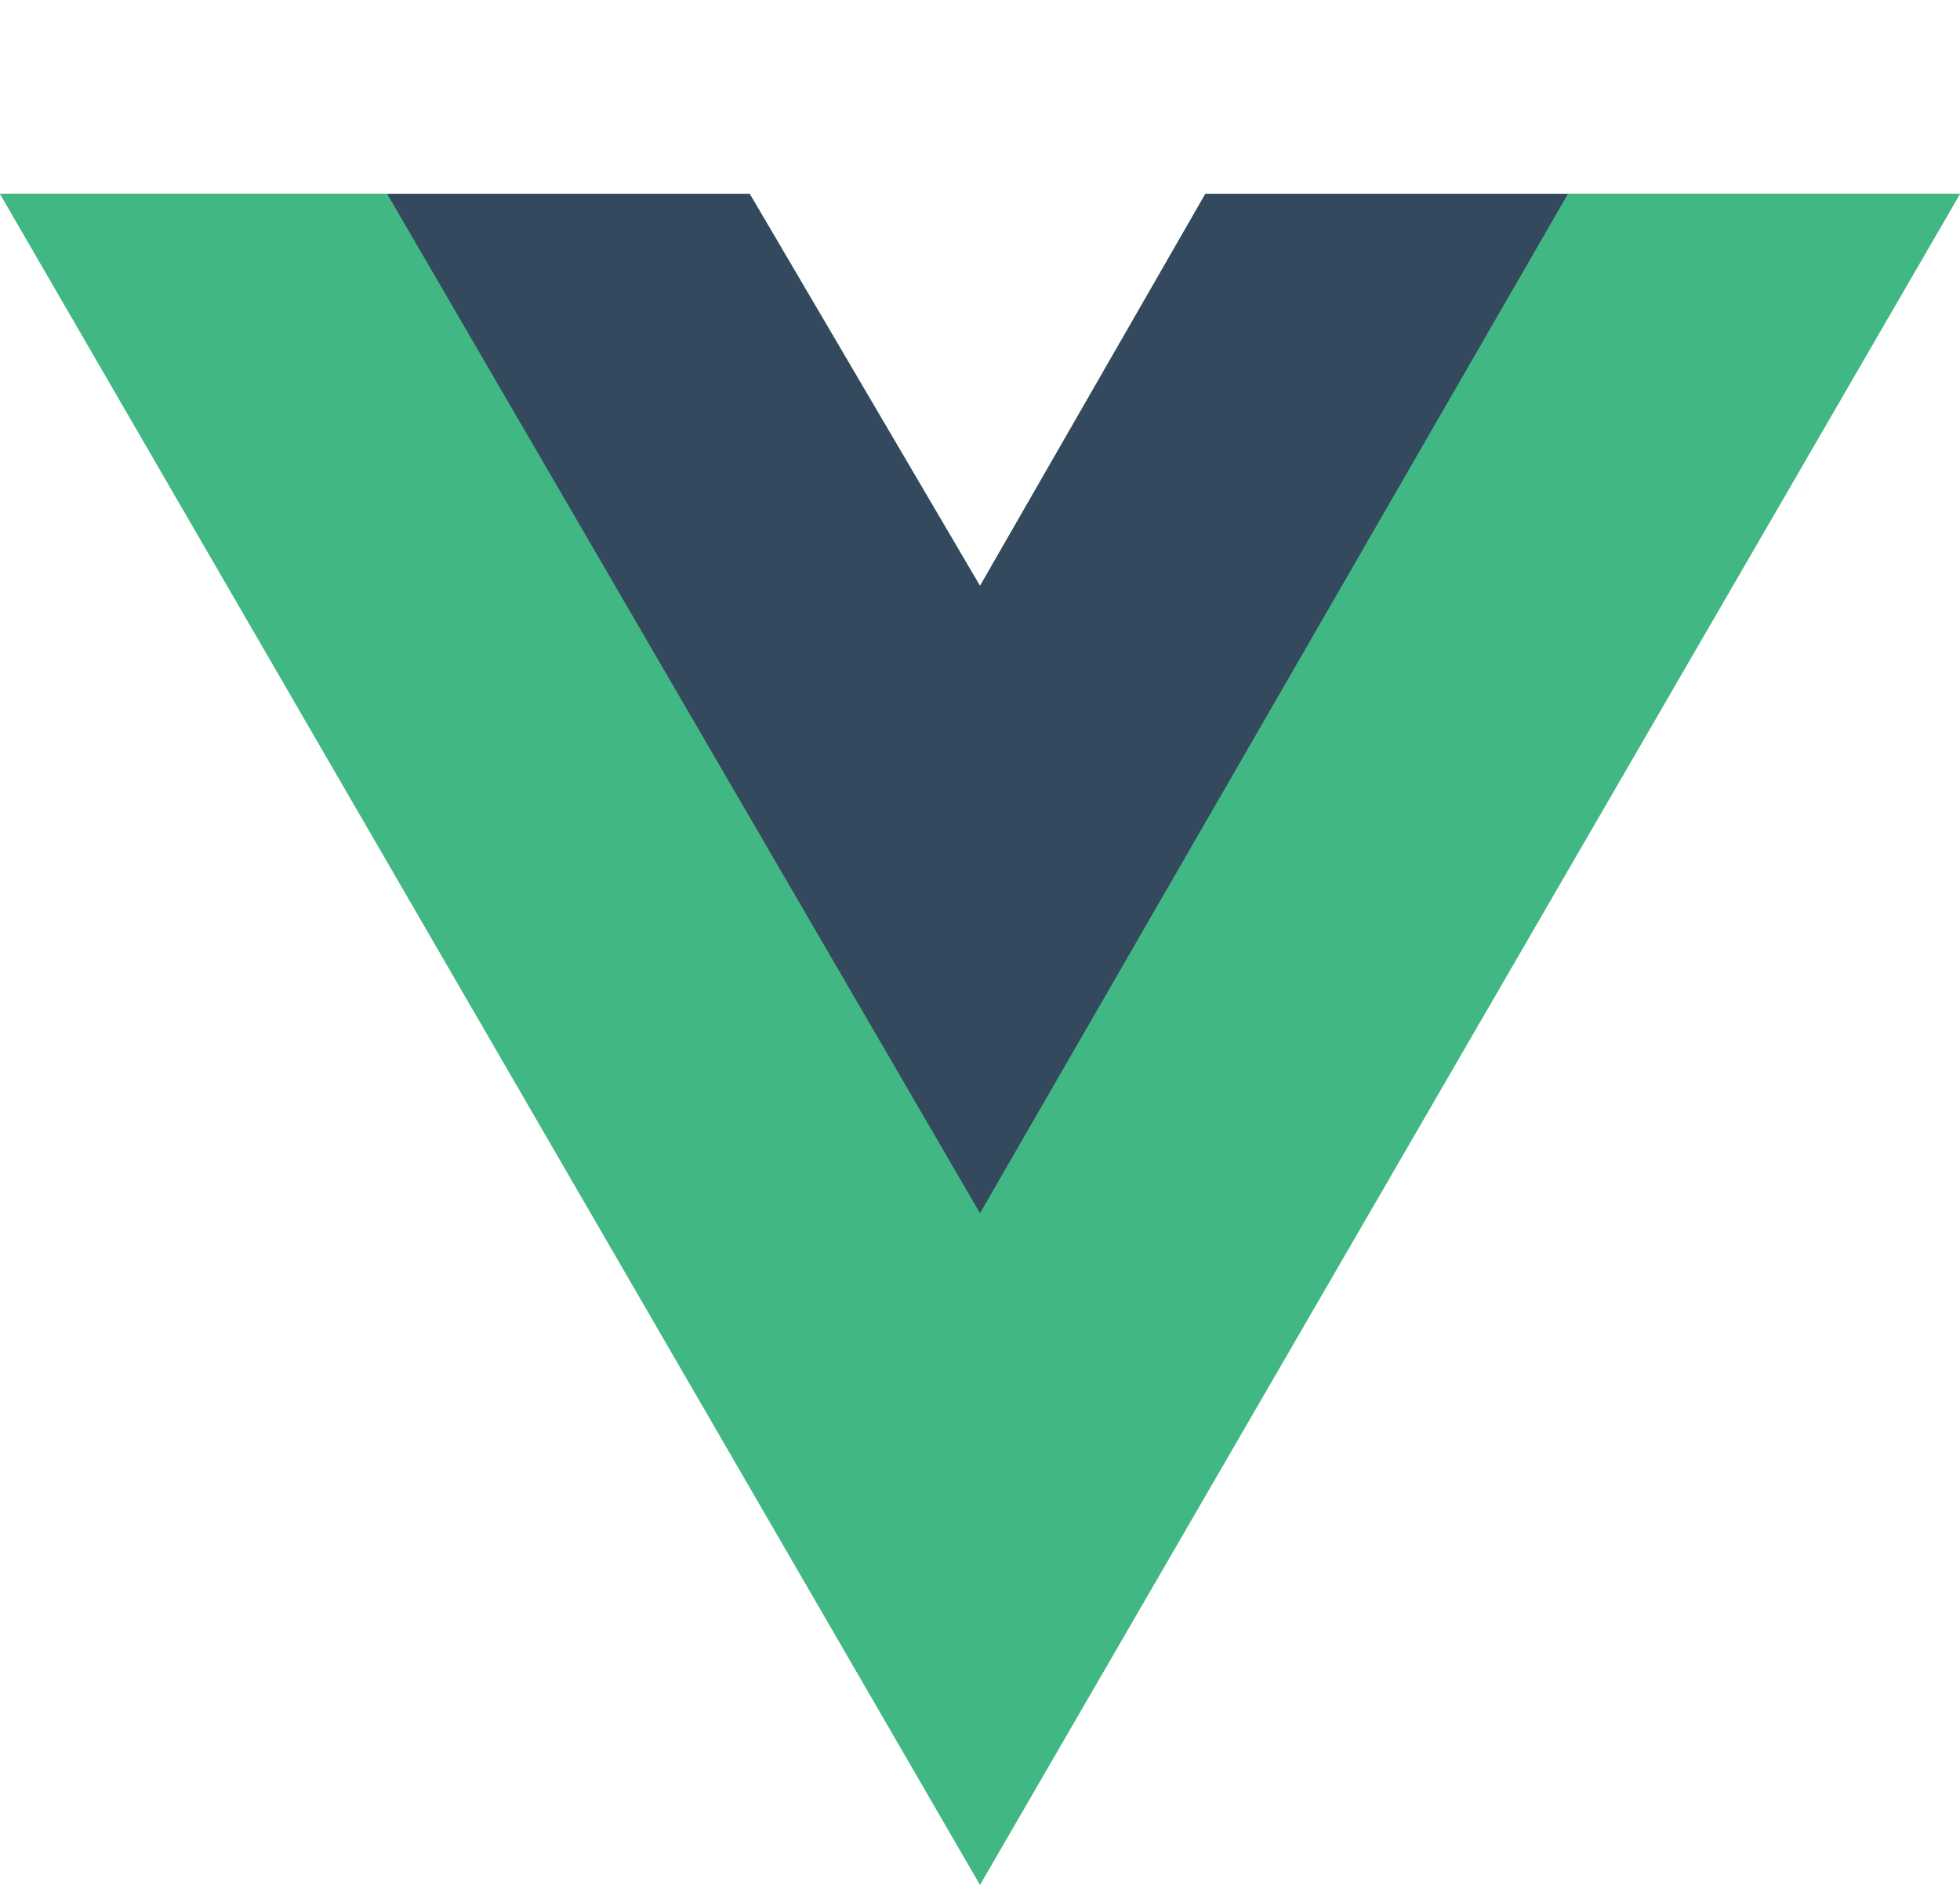
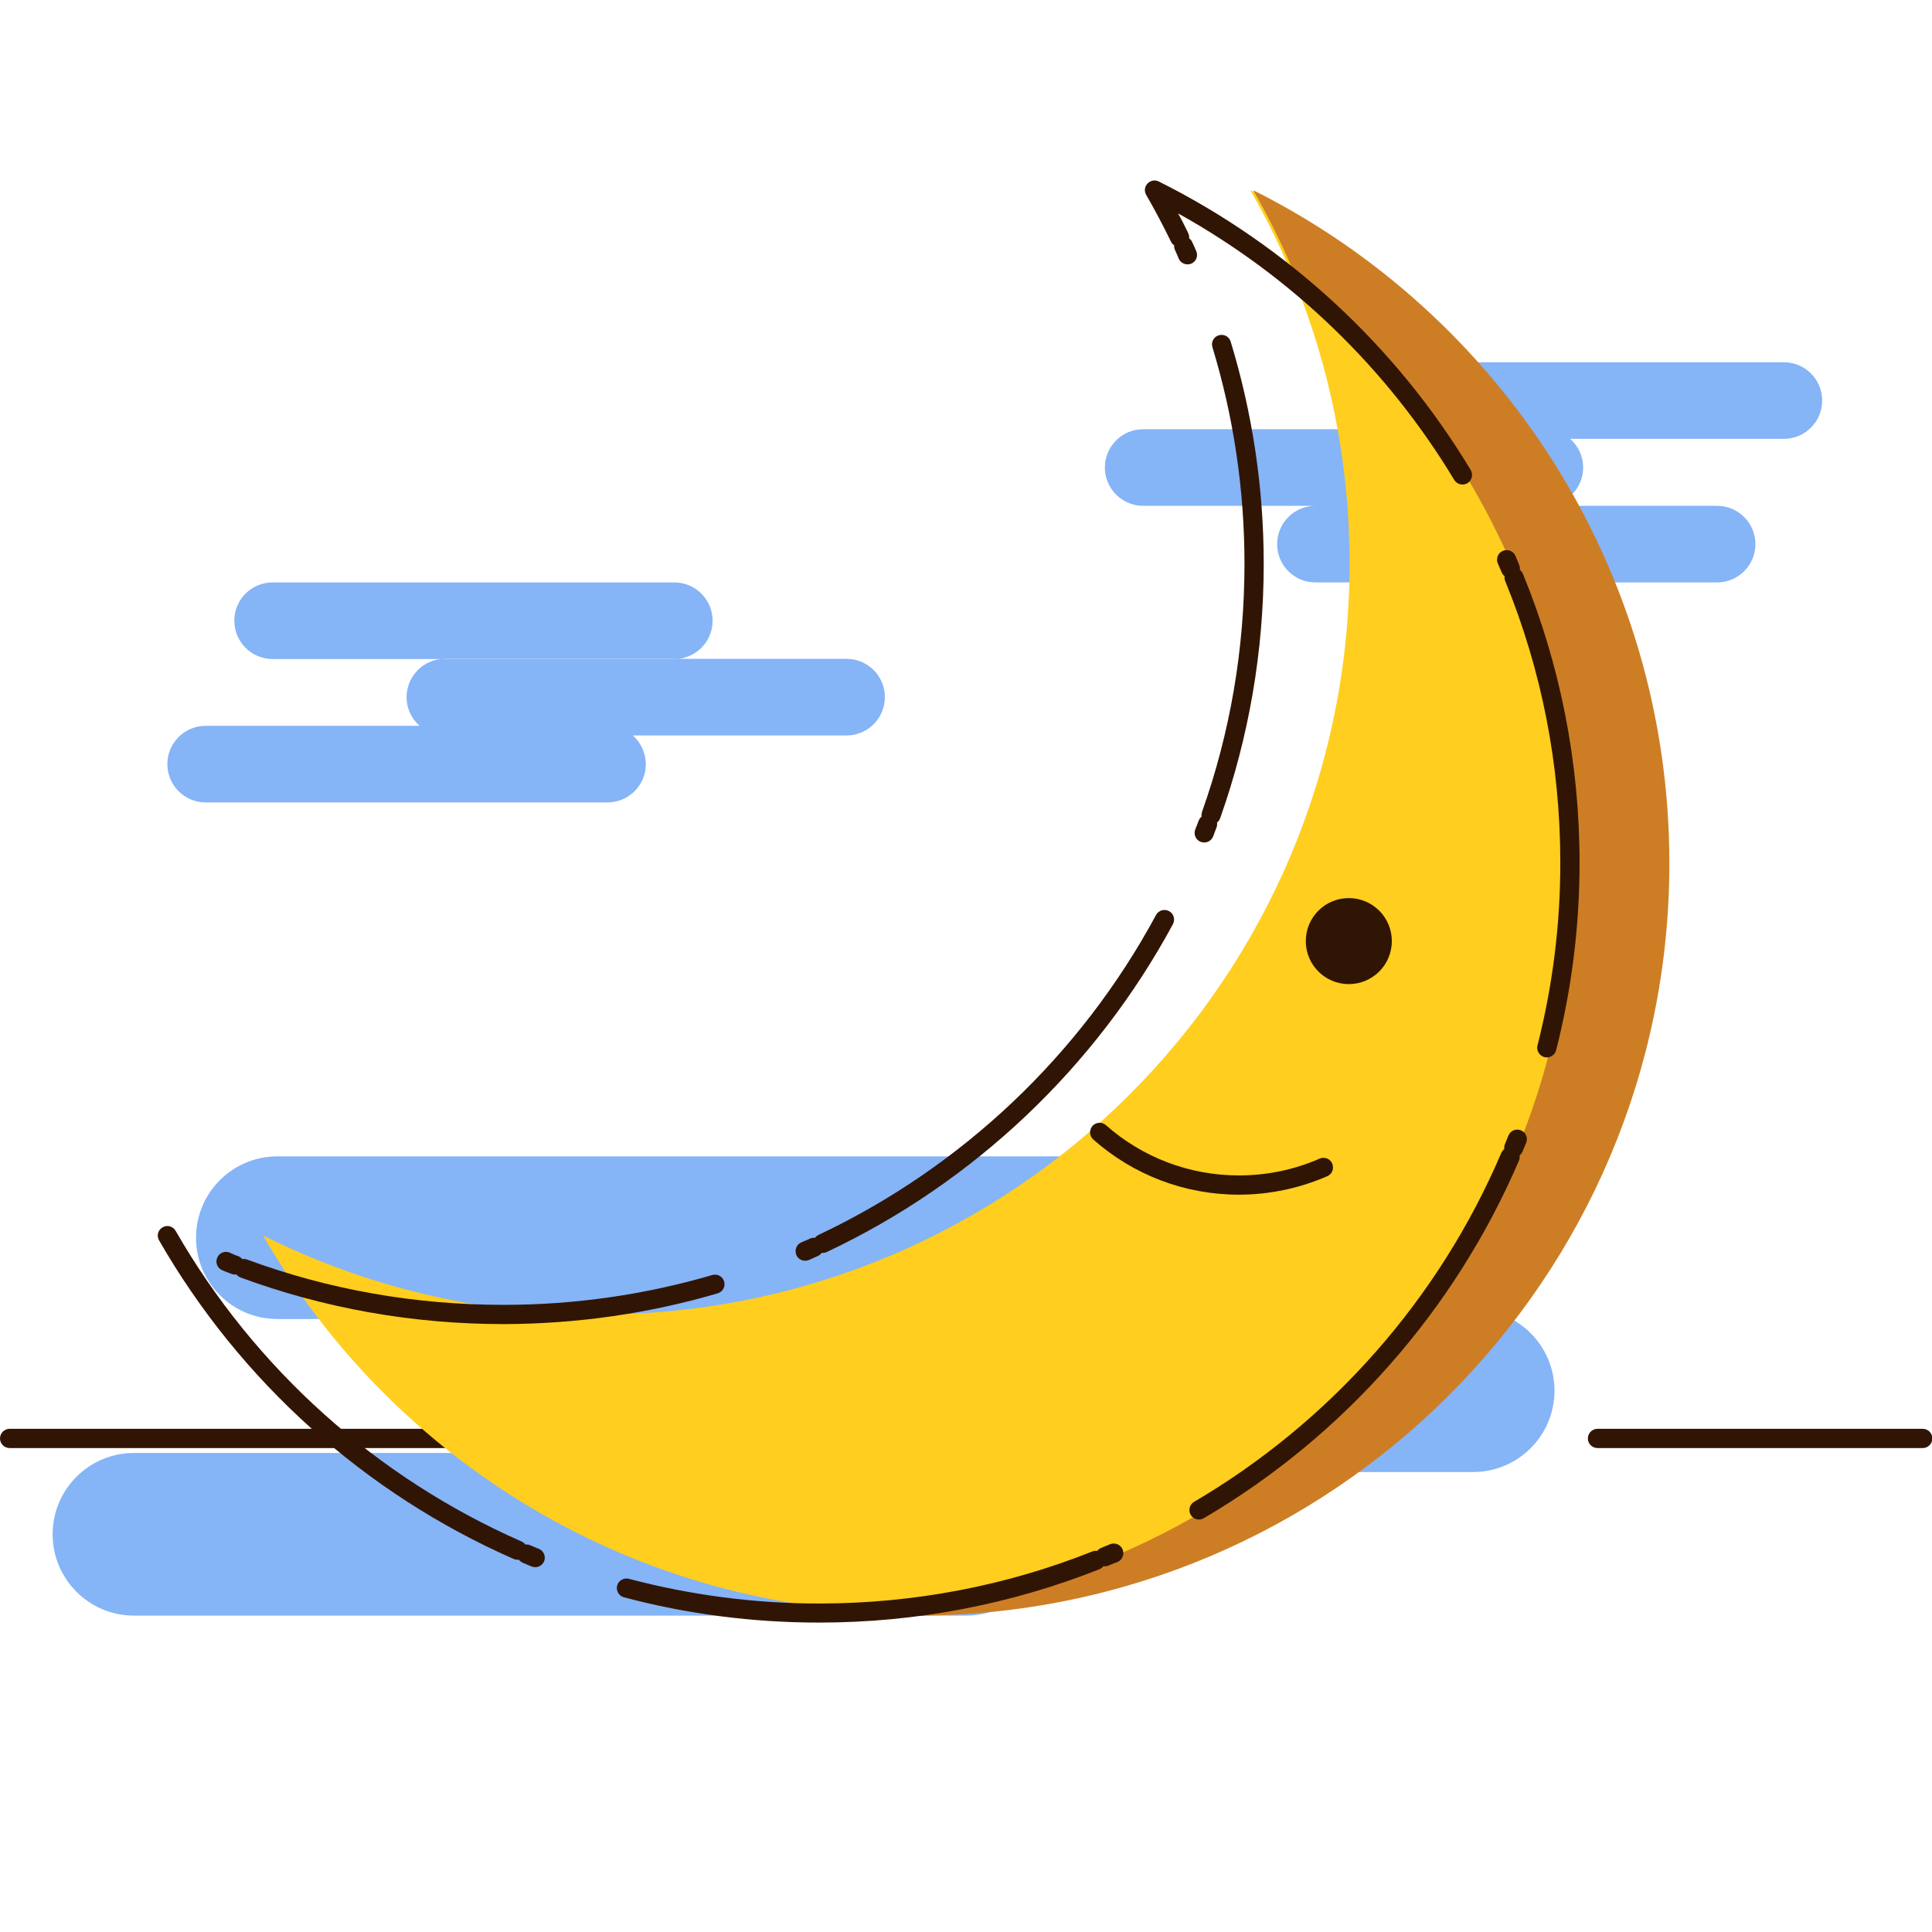
- <svg xmlns="http://www.w3.org/2000/svg" aria-hidden="true" role="img" class="iconify iconify--logos" width="37.07" height="36" preserveAspectRatio="xMidYMid meet" viewBox="0 0 256 198">
-   <path fill="#41B883" d="M204.8 0H256L128 220.8L0 0h97.92L128 51.2L157.44 0h47.36Z" />
-   <path fill="#41B883" d="m0 0l128 220.8L256 0h-51.2L128 132.48L50.56 0H0Z" />
-   <path fill="#35495E" d="M50.56 0L128 133.12L204.8 0h-47.36L128 51.2L97.92 0H50.56Z" />
+ <svg xmlns="http://www.w3.org/2000/svg" t="1679565791680" class="icon" viewBox="0 0 1024 1024" version="1.1" p-id="28028" width="32" height="32">
+   <path d="M5.1 767.5h253.5c2.8 0 5.1-2.3 5.1-5.1s-2.3-5.1-5.1-5.1H5.1c-2.8 0-5.1 2.3-5.1 5.1s2.3 5.1 5.1 5.1z m314.3 0h55.8c2.8 0 5.1-2.3 5.1-5.1s-2.3-5.1-5.1-5.1h-55.8c-2.8 0-5.1 2.3-5.1 5.1s2.3 5.1 5.1 5.1z m106.5 0h253.5c2.8 0 5.1-2.3 5.1-5.1s-2.3-5.1-5.1-5.1H425.9c-2.8 0-5.1 2.3-5.1 5.1s2.3 5.1 5.1 5.1z m314.4 0H796c2.8 0 5.1-2.3 5.1-5.1s-2.3-5.1-5.1-5.1h-55.8c-2.8 0-5.1 2.3-5.1 5.1s2.4 5.1 5.2 5.1z m106.4 0h172.4c2.8 0 5.1-2.3 5.1-5.1s-2.3-5.1-5.1-5.1H846.7c-2.8 0-5.1 2.3-5.1 5.1s2.3 5.1 5.1 5.1z" fill="#311504" p-id="28029" />
+   <path d="M311.9 770.1c-9.4-7.9-15.3-19.7-15.3-33 0-16.5 9.2-30.8 22.8-38H147c-23.8 0-43.1-19.3-43.1-43.1s19.3-43.1 43.1-43.1h441.1c23.8 0 43.1 19.3 43.1 43.1 0 16.5-9.2 30.8-22.8 38h172.4c23.8 0 43.1 19.3 43.1 43.1s-19.3 43.1-43.1 43.1H539.9c9.4 7.9 15.3 19.7 15.3 33 0 23.8-19.3 43.1-43.1 43.1H71c-23.8 0-43.1-19.3-43.1-43.1s19.3-43.1 43.1-43.1h240.9zM719.2 227.5H605.9c-11.2 0-20.3 9.1-20.3 20.3 0 11.2 9.1 20.3 20.3 20.3h212.9c11.2 0 20.3-9.1 20.3-20.3 0-6.1-2.7-11.5-6.9-15.2h113.3c11.2 0 20.3-9.1 20.3-20.3 0-11.2-9.1-20.3-20.3-20.3H732.6c-11.2 0-20.3 9.1-20.3 20.3 0.1 6.1 2.7 11.5 6.9 15.2z m190.9 81.2H697.2c-11.2 0-20.3-9.1-20.3-20.3 0-11.2 9.1-20.3 20.3-20.3h212.9c11.2 0 20.3 9.1 20.3 20.3 0 11.2-9.1 20.3-20.3 20.3zM335.4 389.8h113.3c11.2 0 20.3-9.1 20.3-20.3 0-11.2-9.1-20.3-20.3-20.3H235.8c-11.2 0-20.3 9.1-20.3 20.3 0 6.1 2.7 11.5 6.9 15.2H109c-11.2 0-20.3 9.1-20.3 20.3 0 11.2 9.1 20.3 20.3 20.3h213c11.2 0 20.3-9.1 20.3-20.3-0.1-6.1-2.7-11.5-6.9-15.2z m-190.9-81.1h212.9c11.2 0 20.3 9.1 20.3 20.3 0 11.2-9.1 20.3-20.3 20.3H144.5c-11.2 0-20.3-9.1-20.3-20.3 0-11.3 9.1-20.3 20.3-20.3z" fill="#85B4F7" p-id="28030" />
+   <path d="M139.4 654.8C208.1 774.4 337 854.9 484.8 854.9c219.8 0 398-178.2 398-398 0-155.9-89.6-290.8-220.1-356.1 33.5 58.3 52.6 125.9 52.6 197.9 0 219.8-178.2 398-398 398-63.9 0-124.3-15.1-177.9-41.9z" fill="#FFCE1F" p-id="28031" />
+   <path d="M687.7 149c-6.8-16.7-14.6-32.7-23.5-48.2C795 166.2 884.8 301.4 884.8 457.6c0 220.2-178.6 398.7-399 398.7-8.5 0-17-0.3-25.4-0.8 208.5-13.1 373.5-186.2 373.5-397.9 0-124.4-56.9-235.5-146.2-308.6z" fill="#CD7E24" p-id="28032" />
+   <path d="M84.3 657.4c-1.4-2.4-0.6-5.5 1.9-6.9 2.4-1.4 5.5-0.6 6.9 1.9C135 725.3 199.4 783.2 276.4 817c2.6 1.1 3.7 4.1 2.6 6.7-1.1 2.6-4.1 3.7-6.7 2.6-79-34.7-145-94.1-188-168.9z m192.8 170.9c-2.6-1.1-3.8-4.1-2.7-6.6 1.1-2.6 4.1-3.8 6.6-2.7 1.5 0.7 3.1 1.3 4.6 1.9 2.6 1.1 3.8 4 2.8 6.6-1.1 2.6-4 3.8-6.6 2.8-1.6-0.7-3.2-1.4-4.7-2z m53.6 18.3c-2.7-0.7-4.3-3.5-3.6-6.2 0.7-2.7 3.5-4.3 6.2-3.6 32.6 8.6 66.4 13.1 100.8 13.1 50.2 0 99.2-9.4 144.9-27.6 2.6-1 5.6 0.2 6.6 2.8 1 2.6-0.2 5.5-2.8 6.6-46.9 18.6-97.1 28.3-148.6 28.3-35.4 0-70-4.5-103.5-13.4z m256.8-16.8c-2.6 1.1-5.6-0.2-6.6-2.8-1.1-2.6 0.2-5.6 2.8-6.6 1.5-0.6 3.1-1.3 4.6-1.9 2.6-1.1 5.6 0.1 6.7 2.7 1.1 2.6-0.1 5.6-2.7 6.7-1.6 0.6-3.2 1.2-4.8 1.9z m50.5-25.1c-2.4 1.4-5.5 0.6-6.9-1.8-1.4-2.4-0.6-5.5 1.8-6.9 72.5-42.6 129.8-107.5 162.8-184.9 1.1-2.6 4.1-3.8 6.7-2.7 2.6 1.1 3.8 4.1 2.7 6.7-34 79.3-92.8 146-167.1 189.6z m169-194.4c-1.1 2.6-4 3.8-6.6 2.8-2.6-1.1-3.8-4-2.8-6.6 0.6-1.5 1.3-3.1 1.9-4.6 1-2.6 4-3.9 6.6-2.8 2.6 1 3.9 4 2.8 6.6-0.6 1.5-1.3 3-1.9 4.6z m17.8-53.7c-0.7 2.7-3.5 4.4-6.2 3.7-2.7-0.7-4.4-3.5-3.7-6.2 8-31.4 12.1-63.8 12.1-96.8 0-52.1-10-102.4-29.2-149.3-1.1-2.6 0.2-5.6 2.8-6.6 2.6-1.1 5.6 0.2 6.6 2.8 19.7 48.1 30 99.8 30 153.1 0 33.8-4.2 67.1-12.4 99.3z m-19.6-257.2c1.1 2.6-0.1 5.6-2.7 6.6s-5.6-0.1-6.6-2.7c-0.7-1.5-1.3-3.1-2-4.6-1.1-2.6 0-5.6 2.6-6.7 2.6-1.1 5.6 0 6.7 2.6 0.7 1.6 1.4 3.2 2 4.8zM629.8 123.6c1.2 2.5 0.2 5.6-2.4 6.8-2.5 1.2-5.6 0.2-6.8-2.4-4.1-8.4-8.4-16.6-13.1-24.7-2.5-4.4 2.2-9.3 6.7-7.1 68.4 34.2 125.9 87.4 165.3 152.9 1.4 2.4 0.7 5.5-1.7 7-2.4 1.4-5.5 0.7-7-1.7-35.6-59.1-86.2-107.9-146.4-141.3 2 3.5 3.7 7 5.4 10.5z m-7 9c-1.2-2.5-0.1-5.6 2.4-6.7 2.5-1.2 5.6-0.1 6.7 2.4 0.7 1.6 1.4 3.1 2.1 4.7 1.2 2.6 0 5.6-2.5 6.7s-5.6 0-6.7-2.5c-0.6-1.6-1.3-3.1-2-4.6z m19.8 51.4c-0.8-2.7 0.7-5.5 3.4-6.3s5.5 0.7 6.3 3.4c11.5 37.8 17.5 77.4 17.5 117.7 0 46.5-7.9 92-23.1 134.9-0.9 2.6-3.8 4-6.5 3.1-2.6-0.9-4-3.8-3.1-6.5 14.9-41.9 22.5-86.2 22.5-131.5 0-39.4-5.8-78-17-114.8z m-7.3 251c1-2.6 3.9-4 6.5-3s4 3.9 3 6.5l-1.8 4.8c-1 2.6-3.9 3.9-6.6 2.9-2.6-1-3.9-3.9-2.9-6.6 0.7-1.5 1.2-3.1 1.8-4.6z m-22.6 50c1.3-2.5 4.4-3.4 6.9-2.1 2.5 1.3 3.4 4.4 2.1 6.9-41 75.9-105.5 137-183.5 173.8-2.5 1.2-5.6 0.1-6.7-2.4s-0.1-5.6 2.4-6.7c76-35.9 138.9-95.5 178.8-169.5zM429.3 656.5c2.5-1.2 5.6 0 6.7 2.5 1.2 2.5 0 5.6-2.5 6.7-1.6 0.7-3.1 1.4-4.7 2.1-2.6 1.1-5.6 0-6.7-2.6-1.1-2.6 0-5.6 2.6-6.7 1.5-0.6 3-1.3 4.6-2z m-51.8 19.3c2.7-0.8 5.5 0.7 6.3 3.4s-0.7 5.5-3.4 6.3c-36.5 10.7-74.6 16.2-113.4 16.3-48.4 0-95.3-8.4-139.5-24.7-2.6-1-4-3.9-3-6.5s3.9-4 6.5-3c43.1 15.9 88.8 24 136 24 37.8 0 74.9-5.4 110.5-15.8z m-251.2-10c2.6 1 3.9 3.9 2.9 6.5s-3.9 3.9-6.5 2.9c-1.6-0.6-3.2-1.2-4.8-1.9-2.6-1-3.9-4-2.8-6.6 1-2.6 4-3.9 6.6-2.8 1.5 0.7 3 1.4 4.6 1.9zM579.5 604c21.2 18.7 48.3 29.2 77.1 29.2 16.3 0 32.2-3.4 46.9-9.8 2.6-1.1 3.7-4.1 2.6-6.7-1.1-2.6-4.1-3.7-6.7-2.6-13.4 5.9-27.9 8.9-42.8 8.9-26.3 0-51.1-9.6-70.4-26.6-2.1-1.9-5.3-1.7-7.2 0.4-1.8 2.2-1.6 5.4 0.5 7.2z" fill="#311504" p-id="28033" />
+   <path d="M714.9 498.8m-22.8 0a22.8 22.8 0 1 0 45.6 0 22.8 22.8 0 1 0-45.6 0Z" fill="#311504" p-id="28034" />
</svg>
